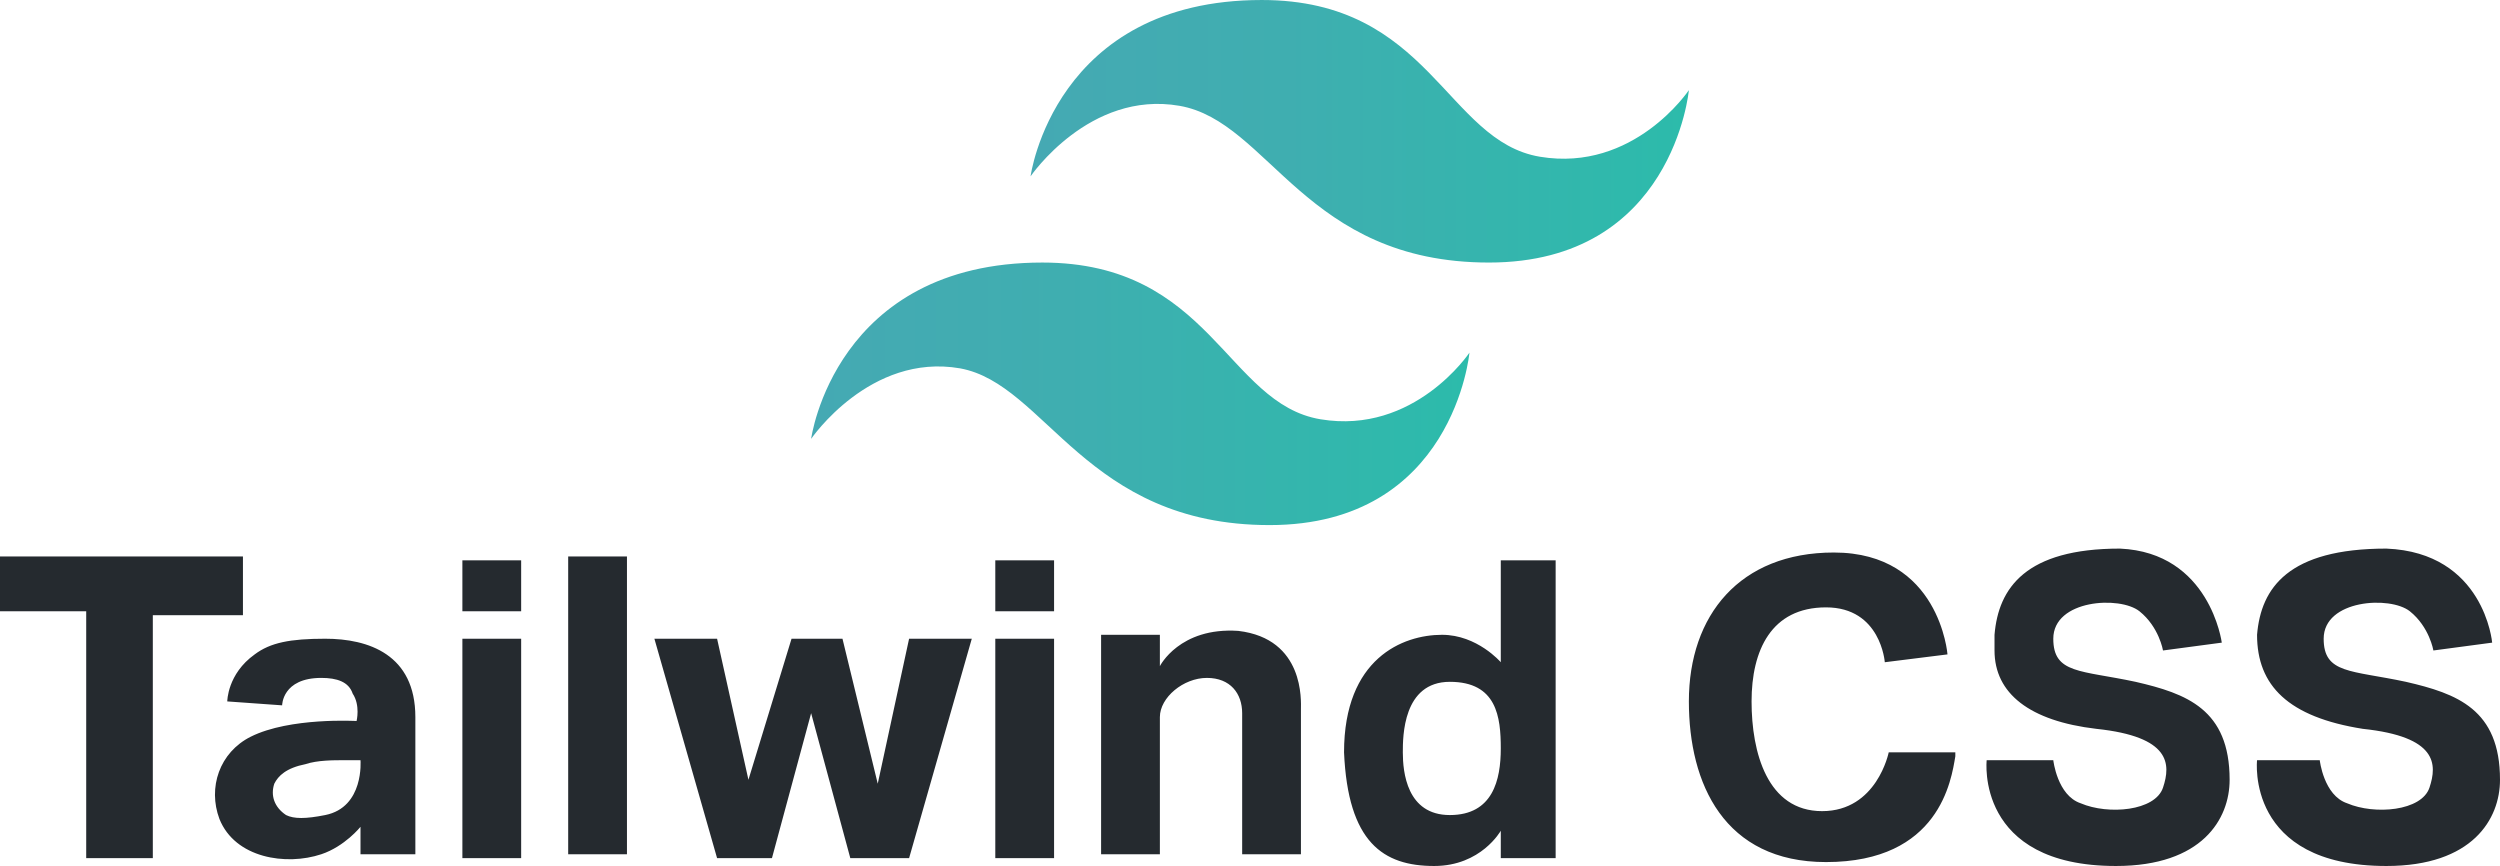
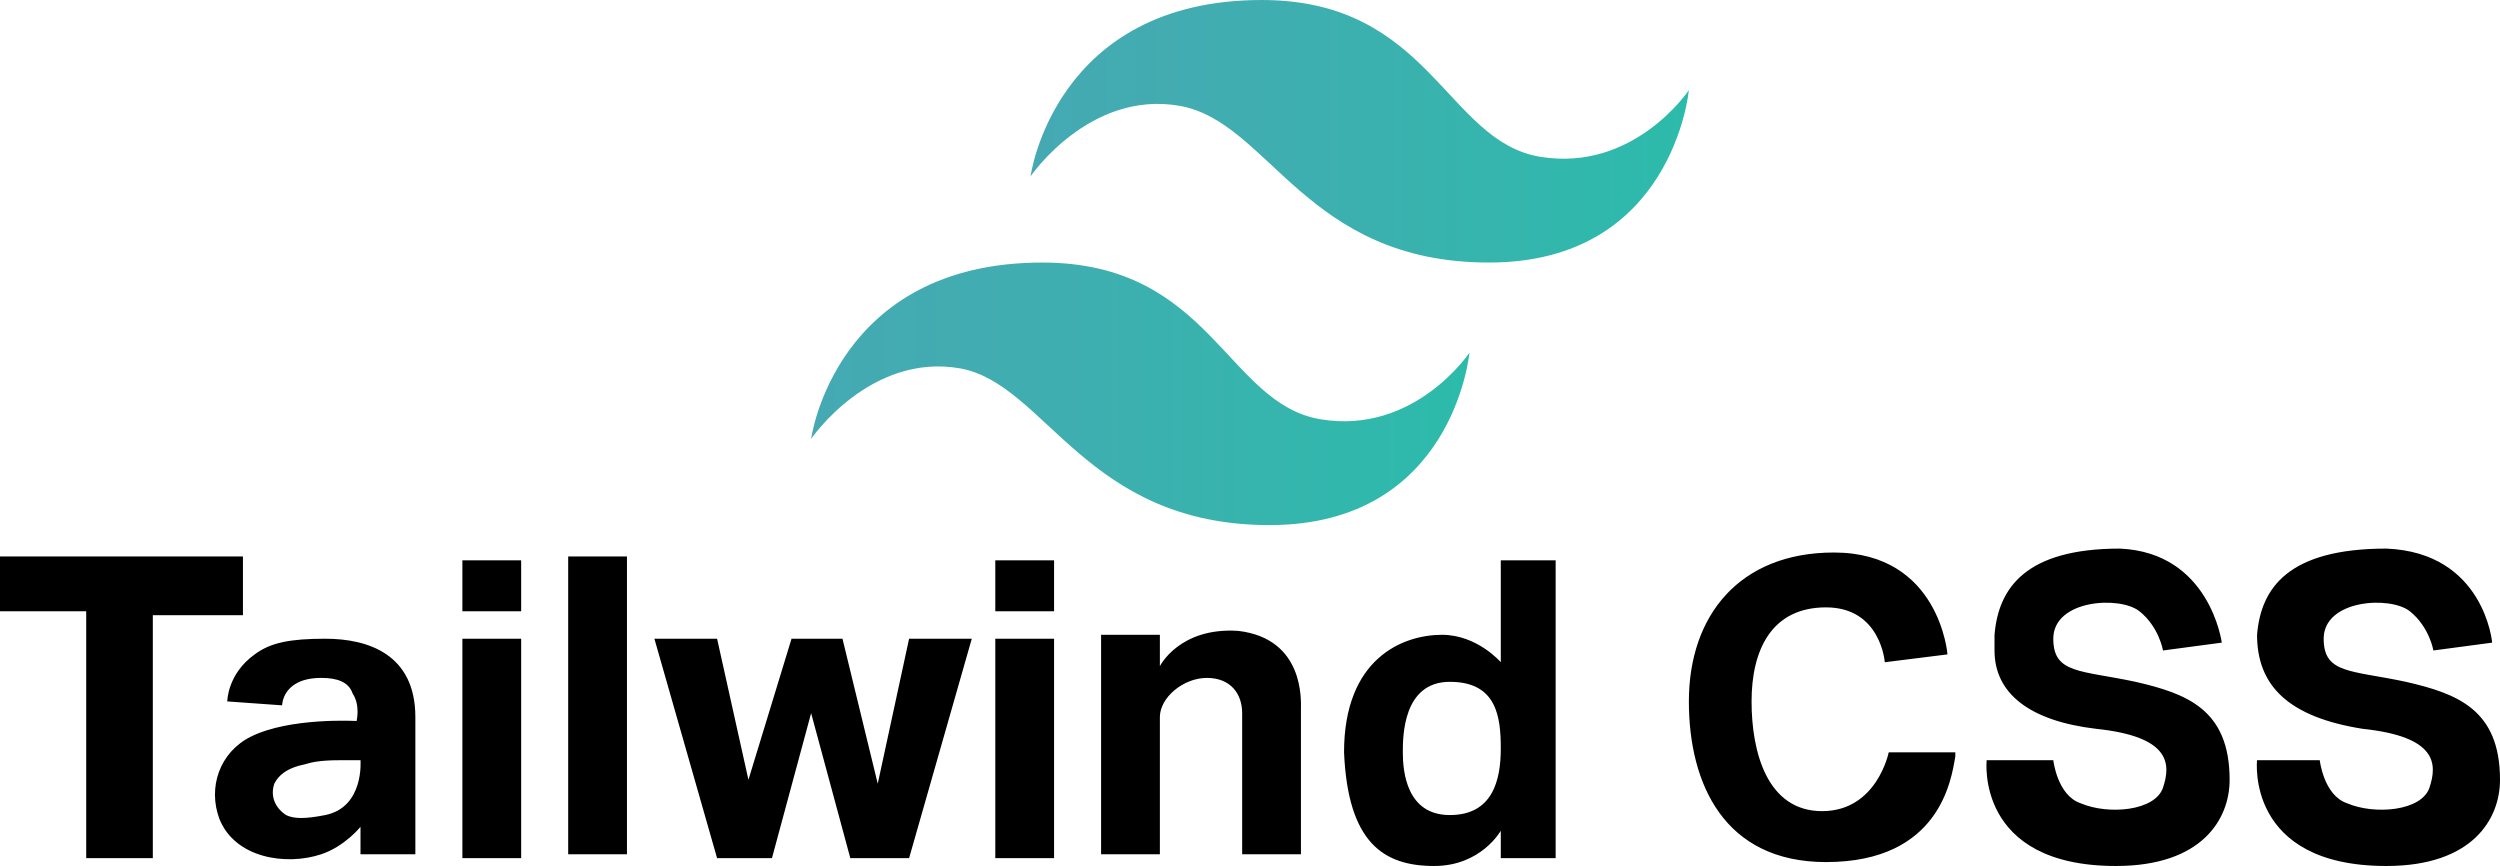
<svg xmlns="http://www.w3.org/2000/svg" xmlns:xlink="http://www.w3.org/1999/xlink" height="866" viewBox="0 0 63.8 22.1" width="2500">
  <linearGradient id="a">
    <stop offset="0" stop-color="#45a9b3" />
    <stop offset=".389" stop-color="#3faeb0" />
    <stop offset="1" stop-color="#2cbbab" />
  </linearGradient>
  <linearGradient id="b" gradientTransform="matrix(1 0 0 -1 0 22.075)" gradientUnits="userSpaceOnUse" x1="26.253" x2="43.091" xlink:href="#a" y1="18.725" y2="18.725" />
  <linearGradient id="c" gradientTransform="matrix(1 0 0 -1 0 22.075)" gradientUnits="userSpaceOnUse" x1="20.622" x2="37.459" xlink:href="#a" y1="12.025" y2="12.025" />
-   <path d="m63.6 16.4-1.5.2s-.1-.6-.6-1-2.2-.3-2.2.7c0 .9.7.8 2.1 1.1 1.3.3 2.4.7 2.4 2.5 0 1-.7 2.2-2.9 2.2-3.6 0-3.3-2.7-3.3-2.7h1.6s.1.9.7 1.1c.7.3 1.9.2 2.1-.4s.2-1.3-1.7-1.5c-1.9-.3-2.7-1.1-2.7-2.4.1-1.2.8-2.2 3.3-2.2 2.5.1 2.7 2.4 2.7 2.4zm-6.9 0-1.5.2s-.1-.6-.6-1-2.2-.3-2.2.7c0 .9.7.8 2.1 1.1 1.3.3 2.4.7 2.4 2.5 0 1-.7 2.2-2.9 2.2-3.6 0-3.3-2.7-3.3-2.7h1.7s.1.9.7 1.1c.7.3 1.9.2 2.1-.4s.2-1.3-1.7-1.5c-1.7-.2-2.6-.9-2.6-2v-.4c.1-1.2.8-2.2 3.2-2.2 2.3.1 2.6 2.4 2.6 2.4zm-8.5 2.8h1.7v.1c-.1.6-.4 2.7-3.3 2.7-2.6 0-3.5-2-3.5-4.1 0-2.2 1.3-3.8 3.7-3.8 2.7 0 2.9 2.6 2.9 2.6l-1.6.2s-.1-1.4-1.5-1.4-1.9 1.1-1.9 2.4.4 2.8 1.8 2.8 1.7-1.5 1.7-1.5zm-8.5-4.9v7.6h-1.4v-.7s-.5.9-1.7.9c-1.3 0-2.2-.6-2.3-2.9 0-2.4 1.5-3 2.5-3 .9 0 1.5.7 1.5.7v-2.6zm-1.4 4.8c0-.8-.1-1.7-1.3-1.7s-1.2 1.4-1.2 1.8c0 .5.1 1.6 1.2 1.6s1.3-.9 1.3-1.7zm-5.1-1v3.7h-1.5v-3.6c0-.5-.3-.9-.9-.9s-1.2.5-1.2 1v3.5h-1.5v-5.6h1.5v.8s.5-1 2-.9c1.7.2 1.6 1.8 1.6 2zm-7.8-1.8h1.5v5.6h-1.5zm0-2h1.5v1.3h-1.5zm-.6 2-1.6 5.6h-1.5l-1-3.7-1 3.7h-1.4l-1.6-5.6h1.6l.8 3.6 1.1-3.6h1.3l.9 3.7.8-3.7zm-10.3-2.1h1.5v7.6h-1.5zm-2.7 2.1h1.5v5.6h-1.5zm0-2h1.5v1.3h-1.5zm-1.2 4v3.5h-1.4v-.7s-.4.5-1 .7c-.9.3-2.2.1-2.6-.9-.3-.8 0-1.7.8-2.1 1-.5 2.7-.4 2.7-.4s.1-.4-.1-.7c-.1-.3-.4-.4-.8-.4-1 0-1 .7-1 .7l-1.4-.1s0-.7.7-1.2c.4-.3.9-.4 1.8-.4 1.1 0 2.3.4 2.3 2zm-2.3 2.5c1-.2.9-1.4.9-1.4h-.4c-.3 0-.7 0-1 .1-.5.1-.7.3-.8.5-.1.3 0 .6.3.8.2.1.5.1 1 0zm-2.1-6.6v1.5h-2.3v6.2h-1.7v-6.3h-2.2v-1.4z" fill="#252a2f" />
+   <path d="m63.6 16.4-1.5.2s-.1-.6-.6-1-2.2-.3-2.2.7c0 .9.7.8 2.1 1.1 1.3.3 2.4.7 2.4 2.5 0 1-.7 2.2-2.9 2.2-3.6 0-3.3-2.7-3.3-2.7h1.6s.1.9.7 1.1c.7.3 1.9.2 2.1-.4s.2-1.3-1.7-1.5c-1.9-.3-2.7-1.1-2.7-2.4.1-1.2.8-2.2 3.3-2.2 2.5.1 2.7 2.4 2.7 2.4zm-6.9 0-1.5.2s-.1-.6-.6-1-2.2-.3-2.2.7c0 .9.7.8 2.1 1.1 1.3.3 2.4.7 2.4 2.5 0 1-.7 2.2-2.9 2.2-3.6 0-3.3-2.7-3.3-2.7h1.7s.1.9.7 1.1c.7.3 1.9.2 2.1-.4s.2-1.3-1.7-1.5c-1.7-.2-2.6-.9-2.6-2v-.4c.1-1.2.8-2.2 3.2-2.2 2.3.1 2.6 2.4 2.6 2.4zm-8.5 2.8h1.7v.1c-.1.6-.4 2.7-3.3 2.7-2.6 0-3.5-2-3.5-4.1 0-2.2 1.3-3.8 3.7-3.8 2.7 0 2.9 2.6 2.9 2.6l-1.6.2s-.1-1.4-1.5-1.4-1.9 1.1-1.9 2.4.4 2.8 1.8 2.8 1.7-1.5 1.7-1.5zm-8.5-4.9v7.6h-1.4v-.7s-.5.9-1.7.9c-1.3 0-2.2-.6-2.3-2.9 0-2.4 1.5-3 2.5-3 .9 0 1.5.7 1.5.7v-2.6zm-1.4 4.8c0-.8-.1-1.7-1.3-1.7s-1.2 1.4-1.2 1.8c0 .5.1 1.6 1.2 1.6s1.3-.9 1.3-1.7zm-5.1-1v3.7h-1.5v-3.6c0-.5-.3-.9-.9-.9s-1.2.5-1.2 1v3.5h-1.5v-5.6h1.5v.8s.5-1 2-.9c1.7.2 1.6 1.8 1.6 2zm-7.8-1.8h1.5v5.6h-1.5zm0-2h1.5v1.3h-1.5zm-.6 2-1.6 5.6h-1.5l-1-3.7-1 3.7h-1.4l-1.6-5.6h1.6l.8 3.6 1.1-3.6h1.3l.9 3.7.8-3.7zm-10.3-2.1h1.5v7.6h-1.5zm-2.7 2.1h1.5v5.6h-1.5zm0-2h1.5v1.3h-1.5zm-1.2 4v3.5h-1.4v-.7s-.4.5-1 .7c-.9.3-2.2.1-2.6-.9-.3-.8 0-1.7.8-2.1 1-.5 2.7-.4 2.7-.4s.1-.4-.1-.7c-.1-.3-.4-.4-.8-.4-1 0-1 .7-1 .7l-1.4-.1s0-.7.7-1.2c.4-.3.9-.4 1.8-.4 1.1 0 2.3.4 2.3 2zm-2.3 2.5c1-.2.9-1.4.9-1.4h-.4c-.3 0-.7 0-1 .1-.5.1-.7.3-.8.5-.1.3 0 .6.3.8.2.1.5.1 1 0zm-2.1-6.6v1.5h-2.3v6.2h-1.7v-6.3h-2.2v-1.4z" fill="#000" />
  <path d="m43.1 2.3s-1.4 2.1-3.8 1.7-2.8-4-7.1-4c-5.3 0-5.9 4.5-5.9 4.5s1.5-2.2 3.8-1.8 3.2 4 7.9 4 5.1-4.4 5.1-4.4z" fill="url(#b)" />
  <path d="m37.5 9s-1.4 2.1-3.8 1.7-2.8-4-7.1-4c-5.3 0-5.9 4.5-5.9 4.5s1.5-2.2 3.8-1.8c2.2.4 3.2 4 7.9 4s5.1-4.4 5.1-4.4z" fill="url(#c)" />
</svg>
